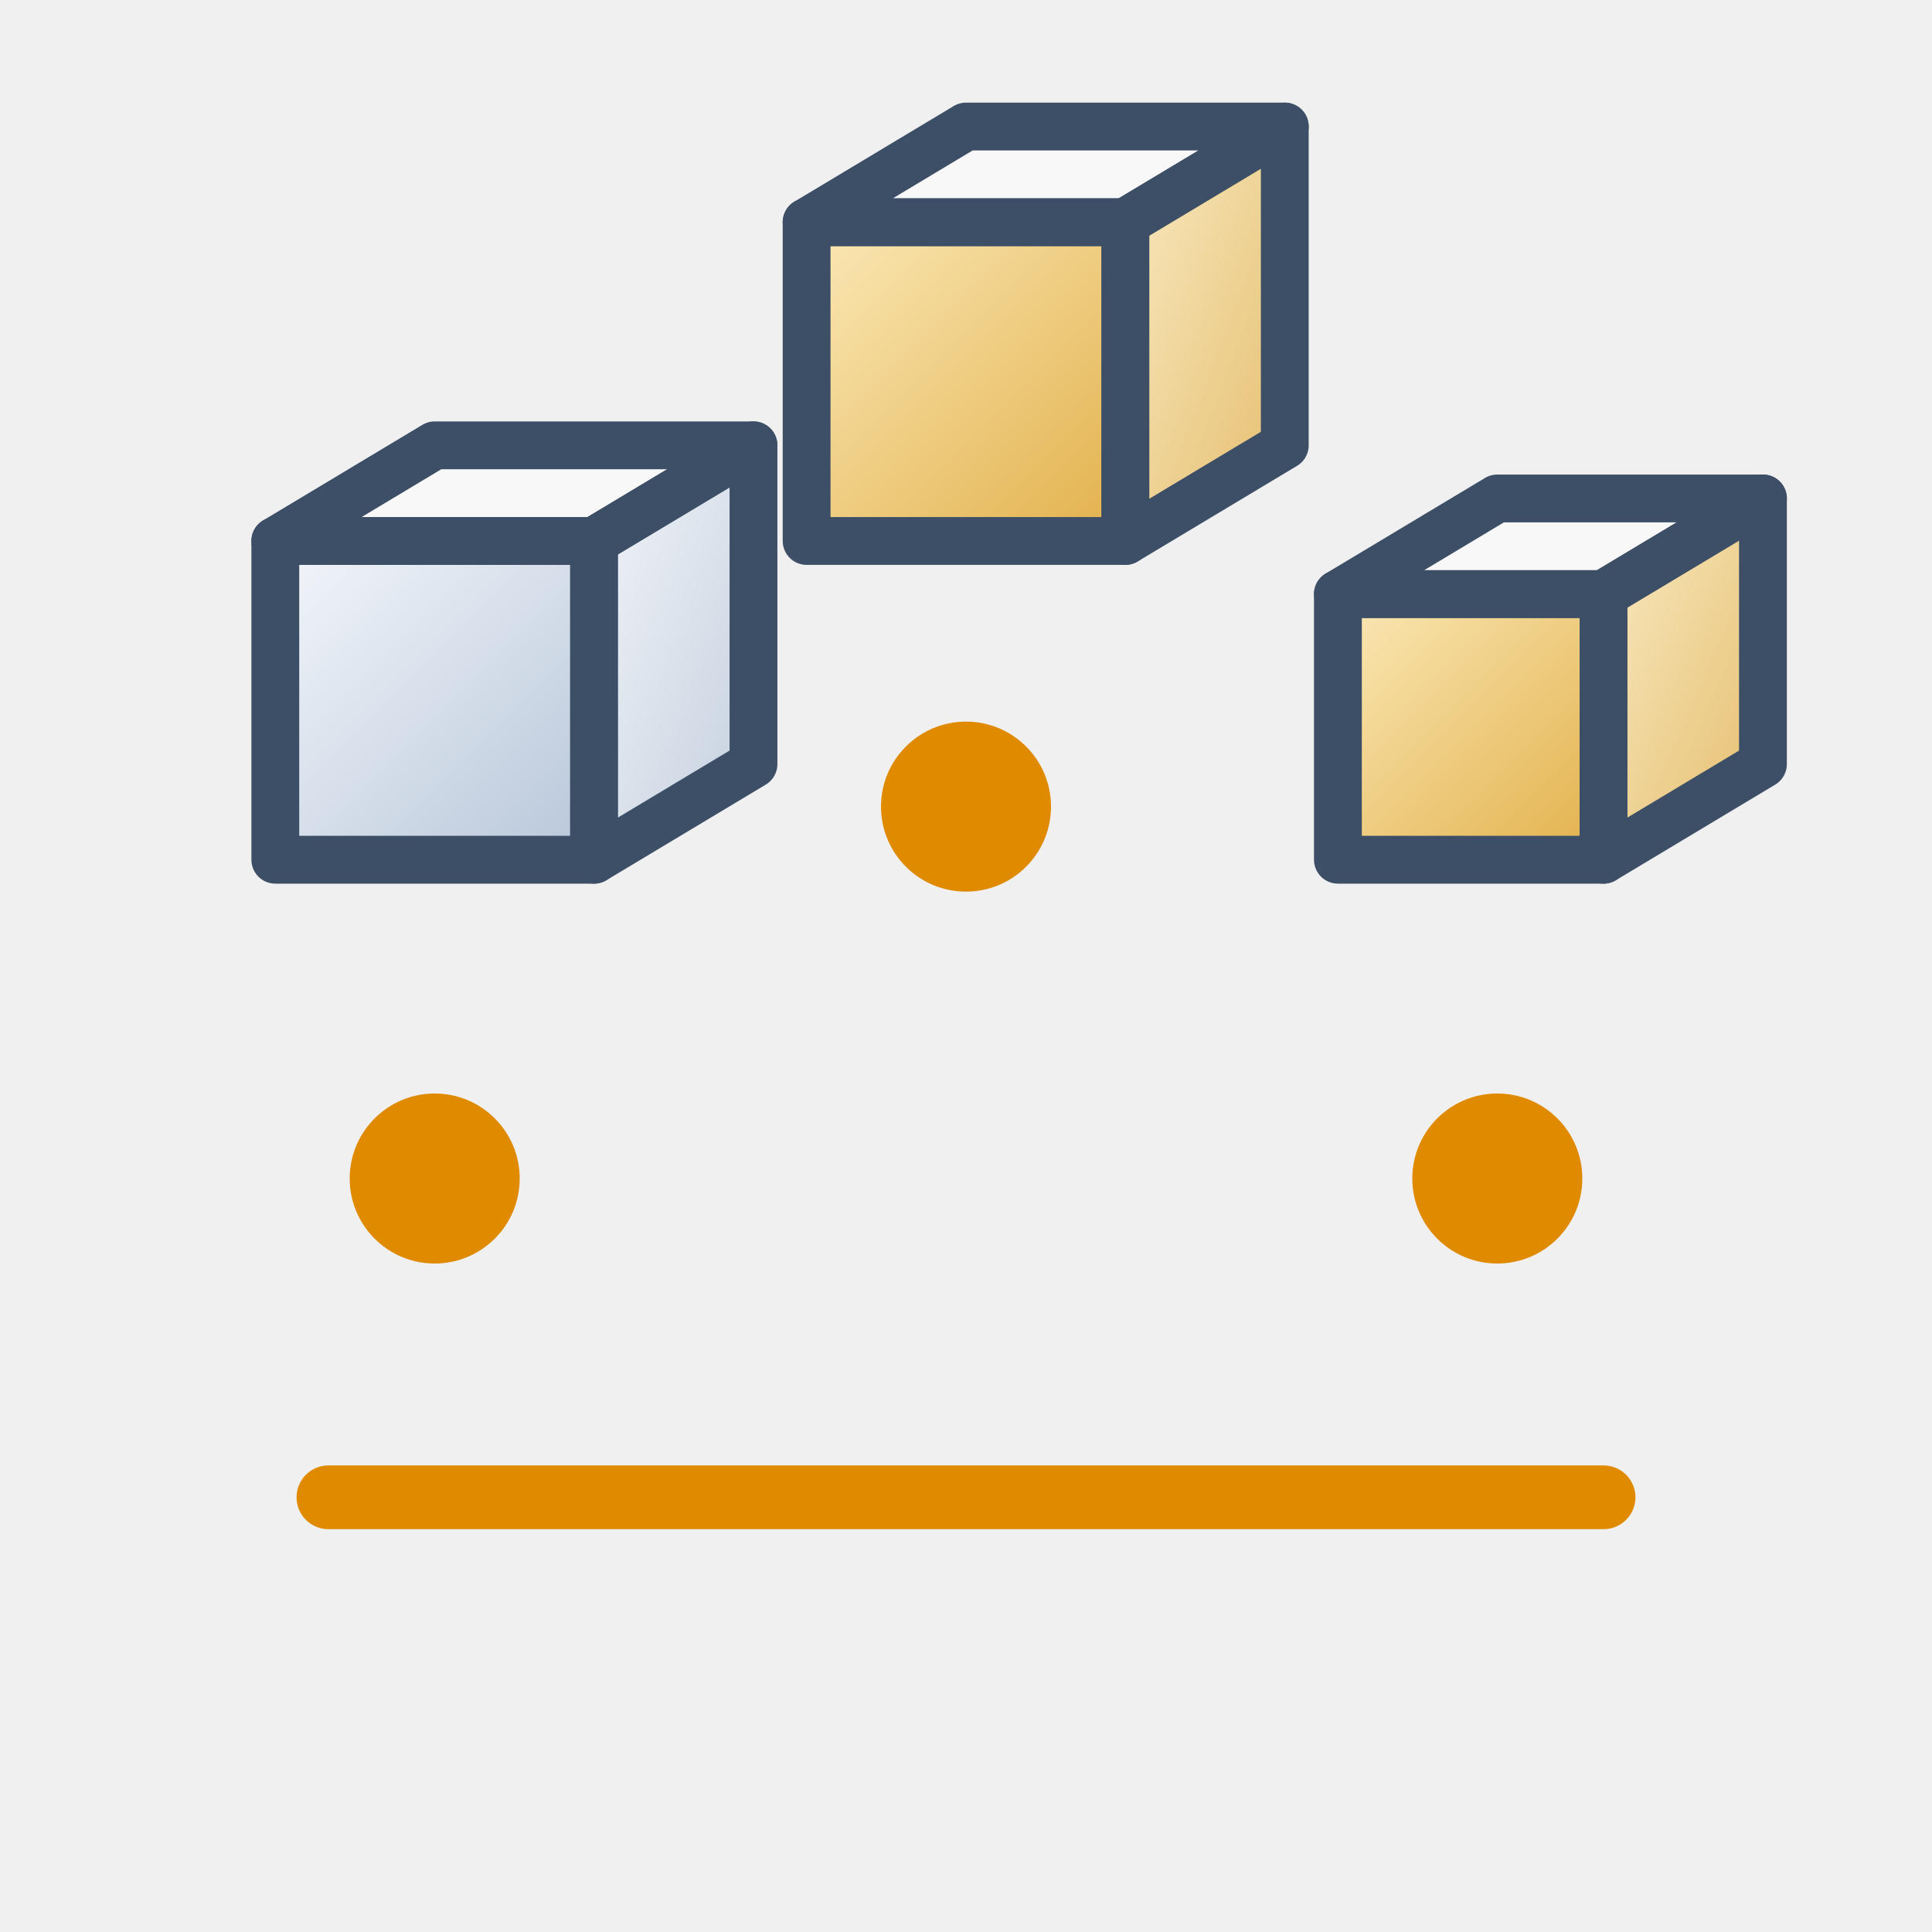
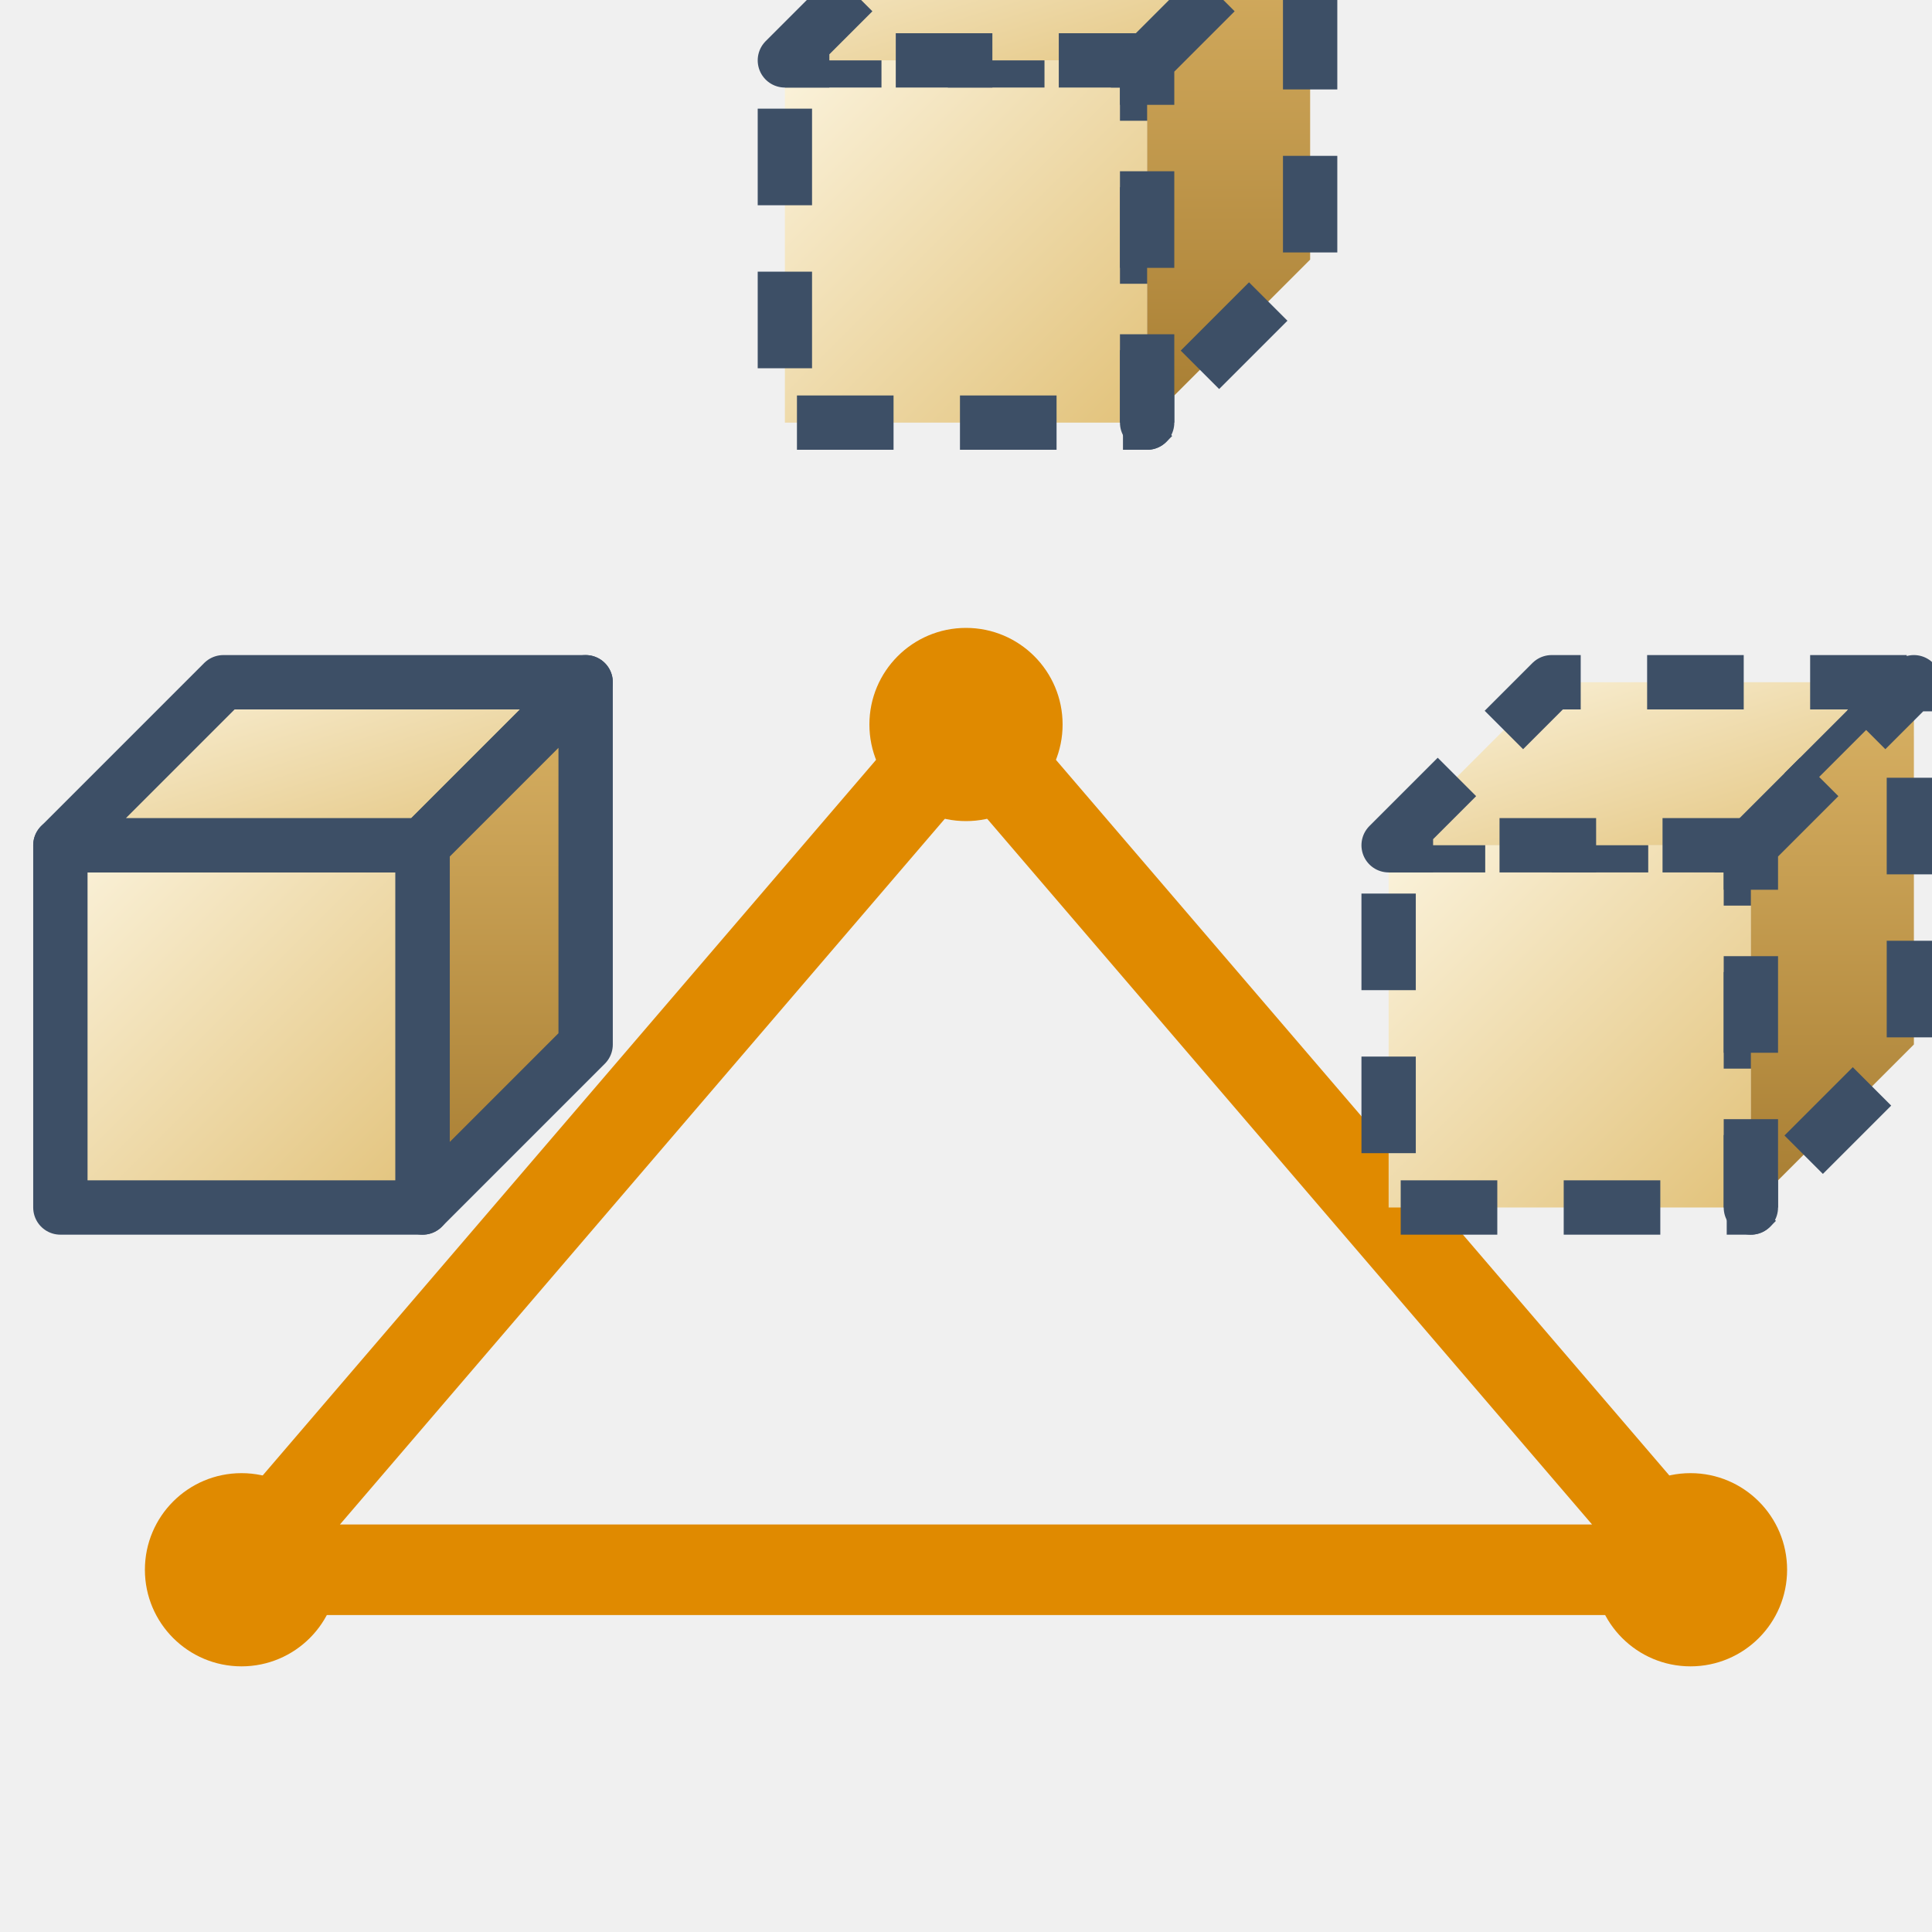
<svg xmlns="http://www.w3.org/2000/svg" width="32" height="32" viewBox="0 0 32 32">
  <defs>
-     <linearGradient id="a1" x1="0" y1="0" x2="1" y2="1">
-       <stop offset="0" stop-color="#f4f7fb" />
-       <stop offset="1" stop-color="#b7c6d9" />
+     <linearGradient id="tp" x1="0" y1="0" x2="1" y2="1">
+       <stop offset="0" stop-color="#fbf3dc" />
+       <stop offset="1" stop-color="#e2c27a" />
    </linearGradient>
-     <linearGradient id="a2" x1="0" y1="0" x2="1" y2="1">
-       <stop offset="0" stop-color="#fbe9b8" />
-       <stop offset="1" stop-color="#e2b04a" />
+     <linearGradient id="sd" x1="0" y1="0" x2="0" y2="1">
+       <stop offset="0" stop-color="#d9b265" />
+       <stop offset="1" stop-color="#a77d32" />
    </linearGradient>
-     <linearGradient id="a3" x1="0" y1="0" x2="1" y2="1">
-       <stop offset="0" stop-color="#e3f0e2" />
-       <stop offset="1" stop-color="#93bf8f" />
+     <linearGradient id="gt" x1="0" y1="0" x2="1" y2="1">
+       <stop offset="0" stop-color="#eef2f6" />
+       <stop offset="1" stop-color="#b3bfcc" />
+     </linearGradient>
+     <linearGradient id="gs" x1="0" y1="0" x2="0" y2="1">
+       <stop offset="0" stop-color="#a9b5c3" />
+       <stop offset="1" stop-color="#6d7b8c" />
+     </linearGradient>
+     <linearGradient id="sf" x1="0" y1="0" x2="1" y2="1">
+       <stop offset="0" stop-color="#e9f1fb" />
+       <stop offset="1" stop-color="#9fb9d8" />
    </linearGradient>
  </defs>
-   <g transform="translate(16 16) scale(0.880) translate(-16 -16)">
-     <path fill="none" stroke="#e08a00" stroke-width="1.2" stroke-linecap="round" stroke-linejoin="round" d="M4 26 L28 26" />
-     <g fill="#e08a00">
-       <circle cx="6" cy="20" r="1.6" />
-       <circle cx="16" cy="13" r="1.6" />
-       <circle cx="26" cy="20" r="1.6" />
-     </g>
-     <path stroke="#3d4f66" stroke-width="0.9" stroke-linejoin="round" fill="url(#a1)" d="M3 8 L9 8 L9 14 L3 14 Z" />
-     <path stroke="#3d4f66" stroke-width="0.9" stroke-linejoin="round" fill="#ffffff" fill-opacity="0.55" d="M3 8 L6 6.2 L12 6.2 L9 8 Z" />
-     <path stroke="#3d4f66" stroke-width="0.9" stroke-linejoin="round" fill="url(#a1)" fill-opacity="0.8" d="M9 8 L12 6.2 L12 12.2 L9 14 Z" />
-     <path stroke="#3d4f66" stroke-width="0.9" stroke-linejoin="round" fill="url(#a2)" d="M13 2 L19 2 L19 8 L13 8 Z" />
-     <path stroke="#3d4f66" stroke-width="0.9" stroke-linejoin="round" fill="#ffffff" fill-opacity="0.55" d="M13 2 L16 0.2 L22 0.2 L19 2 Z" />
-     <path stroke="#3d4f66" stroke-width="0.9" stroke-linejoin="round" fill="url(#a2)" fill-opacity="0.8" d="M19 2 L22 0.2 L22 6.2 L19 8 Z" />
-     <path stroke="#3d4f66" stroke-width="0.9" stroke-linejoin="round" fill="url(#a2)" d="M23 9 L28 9 L28 14 L23 14 Z" />
-     <path stroke="#3d4f66" stroke-width="0.9" stroke-linejoin="round" fill="#ffffff" fill-opacity="0.55" d="M23 9 L26 7.2 L31 7.2 L28 9 Z" />
-     <path stroke="#3d4f66" stroke-width="0.9" stroke-linejoin="round" fill="url(#a2)" fill-opacity="0.8" d="M28 9 L31 7.2 L31 12.2 L28 14 Z" />
-   </g>
+   <path fill="none" stroke="#e08a00" stroke-width="1.5" stroke-linecap="round" stroke-linejoin="round" d="M4 26 L28 26 M4 26 L16 12 L28 26" />
+   <circle cx="4" cy="26" r="1.6" fill="#e08a00" />
+   <circle cx="16" cy="12" r="1.6" fill="#e08a00" />
+   <circle cx="28" cy="26" r="1.6" fill="#e08a00" />
+   <path stroke="#3d4f66" stroke-width="0.9" stroke-linejoin="round" fill="url(#tp)" d="M1.0 14.0 h6.0 v6.0 h-6.0 Z" />
+   <path stroke="#3d4f66" stroke-width="0.9" stroke-linejoin="round" fill="url(#tp)" d="M1.0 14.0 l2.7 -2.7 h6.0 l-2.7 2.7 Z" />
+   <path stroke="#3d4f66" stroke-width="0.9" stroke-linejoin="round" fill="url(#sd)" d="M7.0 14.0 l2.7 -2.7 v6.0 l-2.7 2.7 Z" />
+   <path stroke="#3d4f66" stroke-width="0.9" stroke-linejoin="round" stroke-dasharray="1.6 1.1" fill="url(#tp)" d="M13.0 1.0 h6.0 v6.0 h-6.0 Z" />
+   <path stroke="#3d4f66" stroke-width="0.9" stroke-linejoin="round" stroke-dasharray="1.6 1.1" fill="url(#tp)" d="M13.0 1.0 l2.7 -2.7 h6.0 l-2.7 2.7 Z" />
+   <path stroke="#3d4f66" stroke-width="0.9" stroke-linejoin="round" stroke-dasharray="1.6 1.1" fill="url(#sd)" d="M19.0 1.0 l2.7 -2.7 v6.0 l-2.7 2.7 Z" />
+   <path stroke="#3d4f66" stroke-width="0.9" stroke-linejoin="round" stroke-dasharray="1.6 1.1" fill="url(#tp)" d="M23.0 14.0 h6.0 v6.0 h-6.0 Z" />
+   <path stroke="#3d4f66" stroke-width="0.9" stroke-linejoin="round" stroke-dasharray="1.6 1.1" fill="url(#tp)" d="M23.0 14.0 l2.7 -2.7 h6.0 l-2.7 2.7 Z" />
+   <path stroke="#3d4f66" stroke-width="0.9" stroke-linejoin="round" stroke-dasharray="1.6 1.1" fill="url(#sd)" d="M29.0 14.0 l2.7 -2.7 v6.0 l-2.7 2.7 Z" />
</svg>
